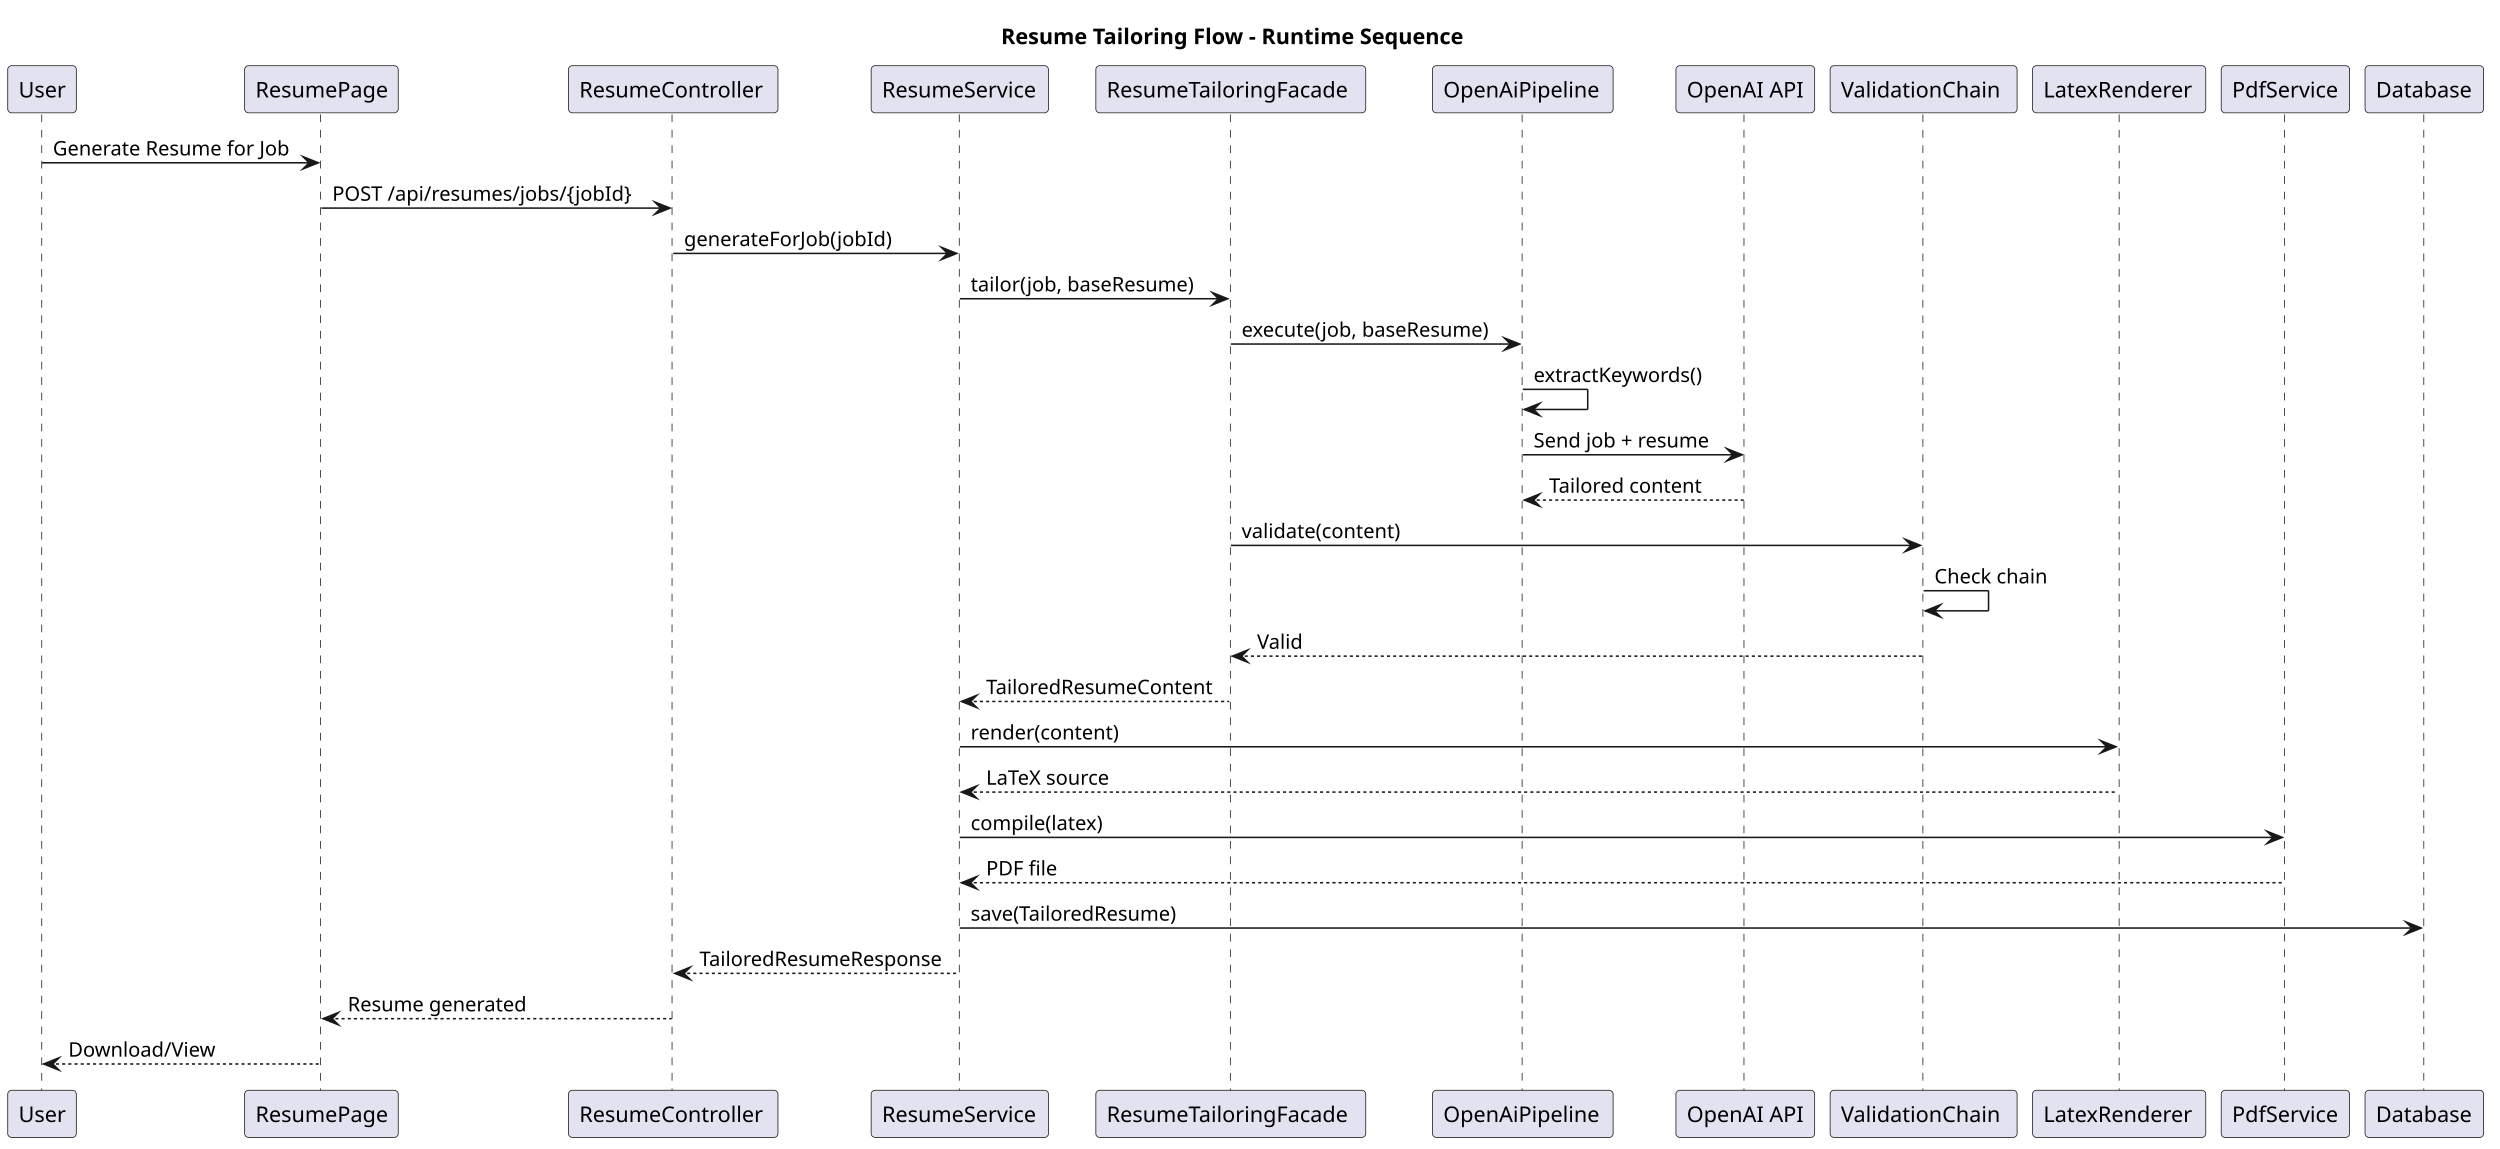
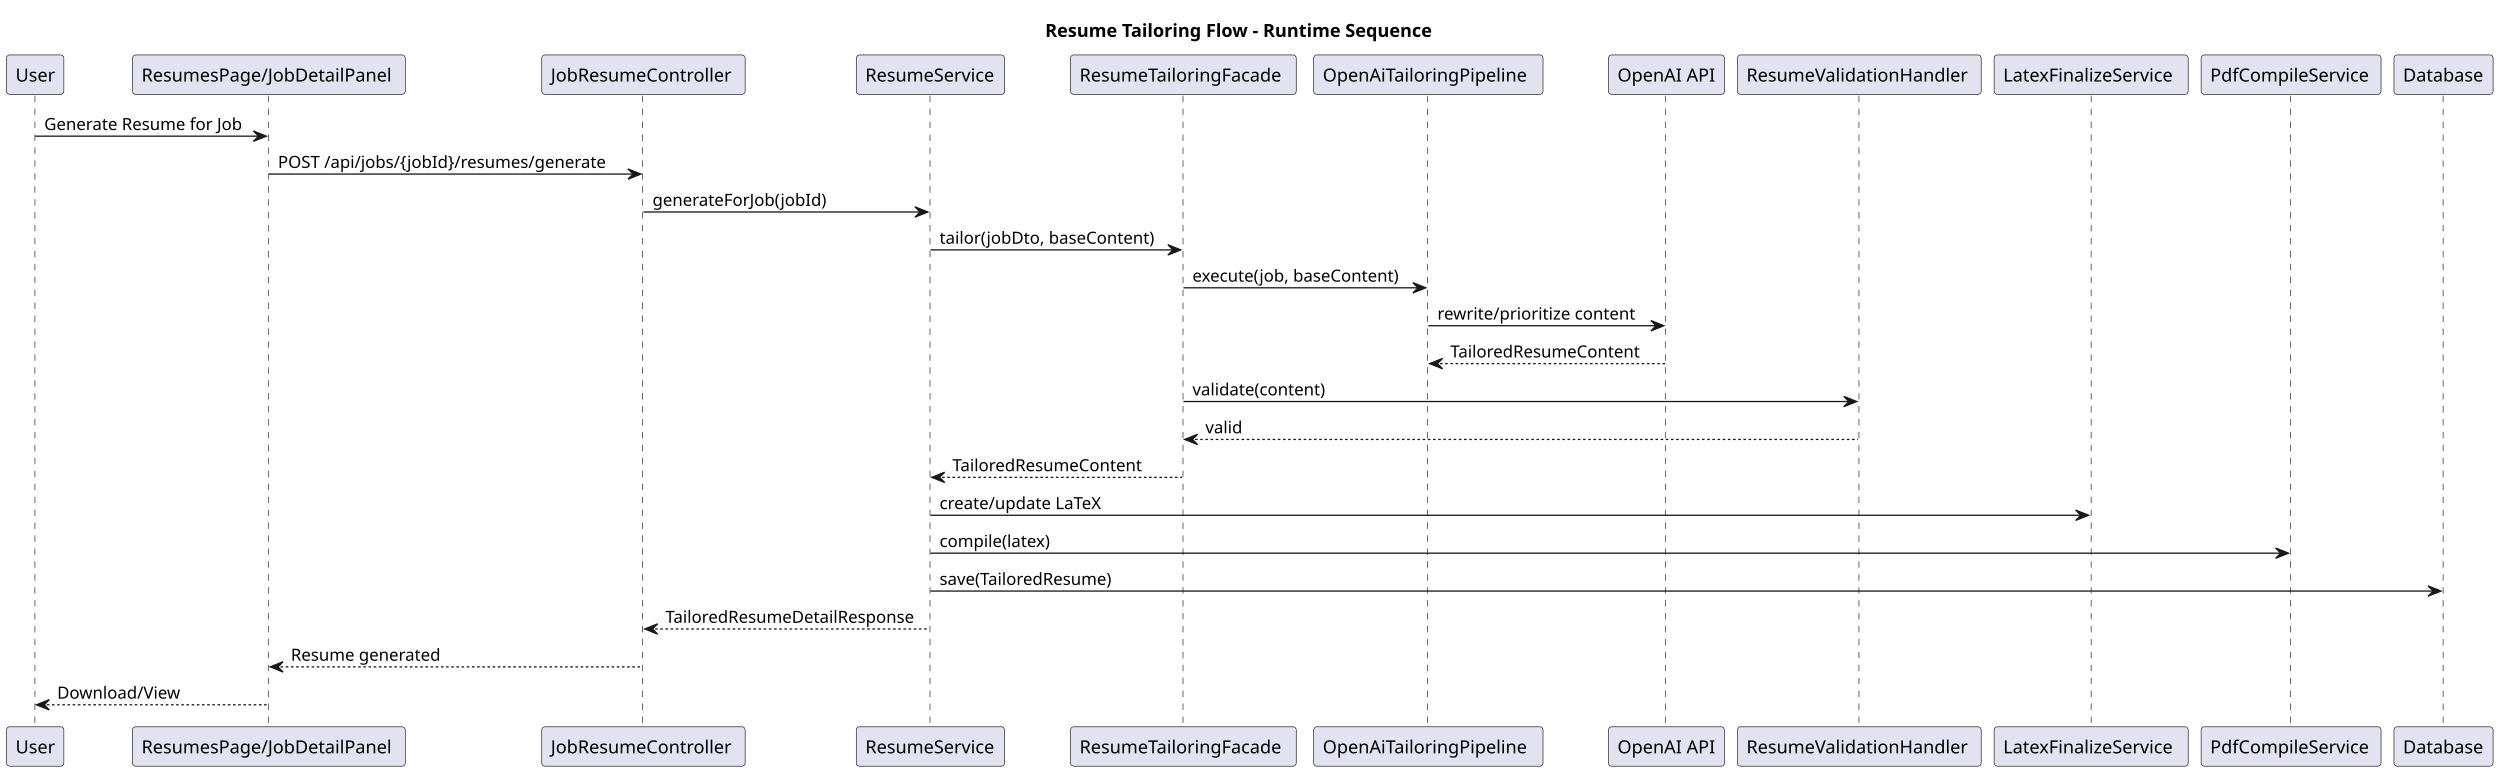
- <svg xmlns="http://www.w3.org/2000/svg" contentStyleType="text/css" data-diagram-type="SEQUENCE" height="743px" preserveAspectRatio="none" style="width:1617px;height:743px;background:#FFFFFF;" version="1.1" viewBox="0 0 1617 743" width="1617px" zoomAndPan="magnify">
+ <svg xmlns="http://www.w3.org/2000/svg" contentStyleType="text/css" height="598px" preserveAspectRatio="none" style="width:1933px;height:598px;background:#FFFFFF;" version="1.1" viewBox="0 0 1933 598" width="1933px" zoomAndPan="magnify">
  <defs />
  <g>
-     <g class="title" data-source-line="586">
-       <text fill="#000000" font-family="sans-serif" font-size="14" font-weight="700" lengthAdjust="spacing" textLength="315.438" x="647.471" y="28.535">Resume Tailoring Flow - Runtime Sequence</text>
-     </g>
-     <g class="participant-lifeline" data-entity-uid="part1" data-qualified-name="EndUser" data-source-line="587" id="part1-lifeline">
-       <g>
-         <rect fill="#000000" fill-opacity="0" height="632.211" width="8" x="23.183" y="73.977" />
-         <line style="stroke:#181818;stroke-width:0.5;stroke-dasharray:5,5;" x1="27" x2="27" y1="73.977" y2="706.188" />
-       </g>
-     </g>
-     <g class="participant-lifeline" data-entity-uid="part2" data-qualified-name="UI" data-source-line="588" id="part2-lifeline">
-       <g>
-         <rect fill="#000000" fill-opacity="0" height="632.211" width="8" x="203.906" y="73.977" />
-         <line style="stroke:#181818;stroke-width:0.5;stroke-dasharray:5,5;" x1="207.233" x2="207.233" y1="73.977" y2="706.188" />
-       </g>
-     </g>
-     <g class="participant-lifeline" data-entity-uid="part3" data-qualified-name="Controller" data-source-line="589" id="part3-lifeline">
-       <g>
-         <rect fill="#000000" fill-opacity="0" height="632.211" width="8" x="431.431" y="73.977" />
-         <line style="stroke:#181818;stroke-width:0.5;stroke-dasharray:5,5;" x1="434.677" x2="434.677" y1="73.977" y2="706.188" />
-       </g>
-     </g>
-     <g class="participant-lifeline" data-entity-uid="part4" data-qualified-name="Service" data-source-line="590" id="part4-lifeline">
-       <g>
-         <rect fill="#000000" fill-opacity="0" height="632.211" width="8" x="616.808" y="73.977" />
-         <line style="stroke:#181818;stroke-width:0.5;stroke-dasharray:5,5;" x1="620.468" x2="620.468" y1="73.977" y2="706.188" />
-       </g>
-     </g>
-     <g class="participant-lifeline" data-entity-uid="part5" data-qualified-name="Facade" data-source-line="591" id="part5-lifeline">
-       <g>
-         <rect fill="#000000" fill-opacity="0" height="632.211" width="8" x="792.072" y="73.977" />
-         <line style="stroke:#181818;stroke-width:0.5;stroke-dasharray:5,5;" x1="795.788" x2="795.788" y1="73.977" y2="706.188" />
-       </g>
-     </g>
-     <g class="participant-lifeline" data-entity-uid="part6" data-qualified-name="Pipeline" data-source-line="592" id="part6-lifeline">
-       <g>
-         <rect fill="#000000" fill-opacity="0" height="632.211" width="8" x="980.934" y="73.977" />
-         <line style="stroke:#181818;stroke-width:0.5;stroke-dasharray:5,5;" x1="984.503" x2="984.503" y1="73.977" y2="706.188" />
-       </g>
-     </g>
-     <g class="participant-lifeline" data-entity-uid="part7" data-qualified-name="OpenAI" data-source-line="593" id="part7-lifeline">
-       <g>
-         <rect fill="#000000" fill-opacity="0" height="632.211" width="8" x="1124.86" y="73.977" />
-         <line style="stroke:#181818;stroke-width:0.5;stroke-dasharray:5,5;" x1="1127.996" x2="1127.996" y1="73.977" y2="706.188" />
-       </g>
-     </g>
-     <g class="participant-lifeline" data-entity-uid="part8" data-qualified-name="Validation" data-source-line="594" id="part8-lifeline">
-       <g>
-         <rect fill="#000000" fill-opacity="0" height="632.211" width="8" x="1240.191" y="73.977" />
-         <line style="stroke:#181818;stroke-width:0.5;stroke-dasharray:5,5;" x1="1243.724" x2="1243.724" y1="73.977" y2="706.188" />
-       </g>
-     </g>
-     <g class="participant-lifeline" data-entity-uid="part9" data-qualified-name="Renderer" data-source-line="595" id="part9-lifeline">
-       <g>
-         <rect fill="#000000" fill-opacity="0" height="632.211" width="8" x="1366.672" y="73.977" />
-         <line style="stroke:#181818;stroke-width:0.5;stroke-dasharray:5,5;" x1="1370.659" x2="1370.659" y1="73.977" y2="706.188" />
-       </g>
-     </g>
-     <g class="participant-lifeline" data-entity-uid="part10" data-qualified-name="Pdf" data-source-line="596" id="part10-lifeline">
-       <g>
-         <rect fill="#000000" fill-opacity="0" height="632.211" width="8" x="1474.201" y="73.977" />
-         <line style="stroke:#181818;stroke-width:0.5;stroke-dasharray:5,5;" x1="1477.686" x2="1477.686" y1="73.977" y2="706.188" />
-       </g>
-     </g>
-     <g class="participant-lifeline" data-entity-uid="part11" data-qualified-name="DB" data-source-line="597" id="part11-lifeline">
-       <g>
-         <rect fill="#000000" fill-opacity="0" height="632.211" width="8" x="1564.048" y="73.977" />
-         <line style="stroke:#181818;stroke-width:0.5;stroke-dasharray:5,5;" x1="1567.715" x2="1567.715" y1="73.977" y2="706.188" />
-       </g>
-     </g>
-     <g class="participant participant-head" data-entity-uid="part1" data-qualified-name="EndUser" data-source-line="587" id="part1-head">
-       <rect fill="#E2E2F0" height="30.488" rx="2.5" ry="2.5" style="stroke:#181818;stroke-width:0.5;" width="44.365" x="5" y="42.488" />
-       <text fill="#000000" font-family="sans-serif" font-size="14" lengthAdjust="spacing" textLength="30.365" x="12" y="63.023">User</text>
-     </g>
-     <g class="participant participant-tail" data-entity-uid="part1" data-qualified-name="EndUser" data-source-line="587" id="part1-tail">
-       <rect fill="#E2E2F0" height="30.488" rx="2.5" ry="2.5" style="stroke:#181818;stroke-width:0.5;" width="44.365" x="5" y="705.188" />
-       <text fill="#000000" font-family="sans-serif" font-size="14" lengthAdjust="spacing" textLength="30.365" x="12" y="725.723">User</text>
-     </g>
-     <g class="participant participant-head" data-entity-uid="part2" data-qualified-name="UI" data-source-line="588" id="part2-head">
-       <rect fill="#E2E2F0" height="30.488" rx="2.5" ry="2.5" style="stroke:#181818;stroke-width:0.5;" width="99.347" x="158.233" y="42.488" />
-       <text fill="#000000" font-family="sans-serif" font-size="14" lengthAdjust="spacing" textLength="85.347" x="165.233" y="63.023">ResumePage</text>
-     </g>
-     <g class="participant participant-tail" data-entity-uid="part2" data-qualified-name="UI" data-source-line="588" id="part2-tail">
-       <rect fill="#E2E2F0" height="30.488" rx="2.5" ry="2.5" style="stroke:#181818;stroke-width:0.5;" width="99.347" x="158.233" y="705.188" />
-       <text fill="#000000" font-family="sans-serif" font-size="14" lengthAdjust="spacing" textLength="85.347" x="165.233" y="725.723">ResumePage</text>
-     </g>
-     <g class="participant participant-head" data-entity-uid="part3" data-qualified-name="Controller" data-source-line="589" id="part3-head">
-       <rect fill="#E2E2F0" height="30.488" rx="2.5" ry="2.5" style="stroke:#181818;stroke-width:0.5;" width="135.509" x="367.677" y="42.488" />
-       <text fill="#000000" font-family="sans-serif" font-size="14" lengthAdjust="spacing" textLength="121.509" x="374.677" y="63.023">ResumeController</text>
-     </g>
-     <g class="participant participant-tail" data-entity-uid="part3" data-qualified-name="Controller" data-source-line="589" id="part3-tail">
-       <rect fill="#E2E2F0" height="30.488" rx="2.5" ry="2.5" style="stroke:#181818;stroke-width:0.5;" width="135.509" x="367.677" y="705.188" />
-       <text fill="#000000" font-family="sans-serif" font-size="14" lengthAdjust="spacing" textLength="121.509" x="374.677" y="725.723">ResumeController</text>
-     </g>
-     <g class="participant participant-head" data-entity-uid="part4" data-qualified-name="Service" data-source-line="590" id="part4-head">
-       <rect fill="#E2E2F0" height="30.488" rx="2.5" ry="2.5" style="stroke:#181818;stroke-width:0.5;" width="114.68" x="563.468" y="42.488" />
-       <text fill="#000000" font-family="sans-serif" font-size="14" lengthAdjust="spacing" textLength="100.68" x="570.468" y="63.023">ResumeService</text>
-     </g>
-     <g class="participant participant-tail" data-entity-uid="part4" data-qualified-name="Service" data-source-line="590" id="part4-tail">
-       <rect fill="#E2E2F0" height="30.488" rx="2.5" ry="2.5" style="stroke:#181818;stroke-width:0.5;" width="114.68" x="563.468" y="705.188" />
-       <text fill="#000000" font-family="sans-serif" font-size="14" lengthAdjust="spacing" textLength="100.68" x="570.468" y="725.723">ResumeService</text>
-     </g>
-     <g class="participant participant-head" data-entity-uid="part5" data-qualified-name="Facade" data-source-line="591" id="part5-head">
-       <rect fill="#E2E2F0" height="30.488" rx="2.5" ry="2.5" style="stroke:#181818;stroke-width:0.5;" width="174.569" x="708.788" y="42.488" />
-       <text fill="#000000" font-family="sans-serif" font-size="14" lengthAdjust="spacing" textLength="160.569" x="715.788" y="63.023">ResumeTailoringFacade</text>
-     </g>
-     <g class="participant participant-tail" data-entity-uid="part5" data-qualified-name="Facade" data-source-line="591" id="part5-tail">
-       <rect fill="#E2E2F0" height="30.488" rx="2.5" ry="2.5" style="stroke:#181818;stroke-width:0.5;" width="174.569" x="708.788" y="705.188" />
-       <text fill="#000000" font-family="sans-serif" font-size="14" lengthAdjust="spacing" textLength="160.569" x="715.788" y="725.723">ResumeTailoringFacade</text>
-     </g>
-     <g class="participant participant-head" data-entity-uid="part6" data-qualified-name="Pipeline" data-source-line="592" id="part6-head">
-       <rect fill="#E2E2F0" height="30.488" rx="2.5" ry="2.5" style="stroke:#181818;stroke-width:0.5;" width="116.86" x="926.503" y="42.488" />
-       <text fill="#000000" font-family="sans-serif" font-size="14" lengthAdjust="spacing" textLength="102.86" x="933.503" y="63.023">OpenAiPipeline</text>
-     </g>
-     <g class="participant participant-tail" data-entity-uid="part6" data-qualified-name="Pipeline" data-source-line="592" id="part6-tail">
-       <rect fill="#E2E2F0" height="30.488" rx="2.5" ry="2.5" style="stroke:#181818;stroke-width:0.5;" width="116.86" x="926.503" y="705.188" />
-       <text fill="#000000" font-family="sans-serif" font-size="14" lengthAdjust="spacing" textLength="102.86" x="933.503" y="725.723">OpenAiPipeline</text>
-     </g>
-     <g class="participant participant-head" data-entity-uid="part7" data-qualified-name="OpenAI" data-source-line="593" id="part7-head">
-       <rect fill="#E2E2F0" height="30.488" rx="2.5" ry="2.5" style="stroke:#181818;stroke-width:0.5;" width="89.728" x="1083.996" y="42.488" />
-       <text fill="#000000" font-family="sans-serif" font-size="14" lengthAdjust="spacing" textLength="75.728" x="1090.996" y="63.023">OpenAI API</text>
-     </g>
-     <g class="participant participant-tail" data-entity-uid="part7" data-qualified-name="OpenAI" data-source-line="593" id="part7-tail">
-       <rect fill="#E2E2F0" height="30.488" rx="2.5" ry="2.5" style="stroke:#181818;stroke-width:0.5;" width="89.728" x="1083.996" y="705.188" />
-       <text fill="#000000" font-family="sans-serif" font-size="14" lengthAdjust="spacing" textLength="75.728" x="1090.996" y="725.723">OpenAI API</text>
-     </g>
-     <g class="participant participant-head" data-entity-uid="part8" data-qualified-name="Validation" data-source-line="594" id="part8-head">
-       <rect fill="#E2E2F0" height="30.488" rx="2.5" ry="2.5" style="stroke:#181818;stroke-width:0.5;" width="120.935" x="1183.724" y="42.488" />
-       <text fill="#000000" font-family="sans-serif" font-size="14" lengthAdjust="spacing" textLength="106.935" x="1190.724" y="63.023">ValidationChain</text>
-     </g>
-     <g class="participant participant-tail" data-entity-uid="part8" data-qualified-name="Validation" data-source-line="594" id="part8-tail">
-       <rect fill="#E2E2F0" height="30.488" rx="2.5" ry="2.5" style="stroke:#181818;stroke-width:0.5;" width="120.935" x="1183.724" y="705.188" />
-       <text fill="#000000" font-family="sans-serif" font-size="14" lengthAdjust="spacing" textLength="106.935" x="1190.724" y="725.723">ValidationChain</text>
-     </g>
-     <g class="participant participant-head" data-entity-uid="part9" data-qualified-name="Renderer" data-source-line="595" id="part9-head">
-       <rect fill="#E2E2F0" height="30.488" rx="2.5" ry="2.5" style="stroke:#181818;stroke-width:0.5;" width="112.027" x="1314.659" y="42.488" />
-       <text fill="#000000" font-family="sans-serif" font-size="14" lengthAdjust="spacing" textLength="98.027" x="1321.659" y="63.023">LatexRenderer</text>
-     </g>
-     <g class="participant participant-tail" data-entity-uid="part9" data-qualified-name="Renderer" data-source-line="595" id="part9-tail">
-       <rect fill="#E2E2F0" height="30.488" rx="2.5" ry="2.5" style="stroke:#181818;stroke-width:0.5;" width="112.027" x="1314.659" y="705.188" />
-       <text fill="#000000" font-family="sans-serif" font-size="14" lengthAdjust="spacing" textLength="98.027" x="1321.659" y="725.723">LatexRenderer</text>
-     </g>
-     <g class="participant participant-head" data-entity-uid="part10" data-qualified-name="Pdf" data-source-line="596" id="part10-head">
-       <rect fill="#E2E2F0" height="30.488" rx="2.5" ry="2.5" style="stroke:#181818;stroke-width:0.5;" width="83.029" x="1436.686" y="42.488" />
-       <text fill="#000000" font-family="sans-serif" font-size="14" lengthAdjust="spacing" textLength="69.029" x="1443.686" y="63.023">PdfService</text>
-     </g>
-     <g class="participant participant-tail" data-entity-uid="part10" data-qualified-name="Pdf" data-source-line="596" id="part10-tail">
-       <rect fill="#E2E2F0" height="30.488" rx="2.5" ry="2.5" style="stroke:#181818;stroke-width:0.5;" width="83.029" x="1436.686" y="705.188" />
-       <text fill="#000000" font-family="sans-serif" font-size="14" lengthAdjust="spacing" textLength="69.029" x="1443.686" y="725.723">PdfService</text>
-     </g>
-     <g class="participant participant-head" data-entity-uid="part11" data-qualified-name="DB" data-source-line="597" id="part11-head">
-       <rect fill="#E2E2F0" height="30.488" rx="2.5" ry="2.5" style="stroke:#181818;stroke-width:0.5;" width="76.665" x="1529.715" y="42.488" />
-       <text fill="#000000" font-family="sans-serif" font-size="14" lengthAdjust="spacing" textLength="62.665" x="1536.715" y="63.023">Database</text>
-     </g>
-     <g class="participant participant-tail" data-entity-uid="part11" data-qualified-name="DB" data-source-line="597" id="part11-tail">
-       <rect fill="#E2E2F0" height="30.488" rx="2.5" ry="2.5" style="stroke:#181818;stroke-width:0.5;" width="76.665" x="1529.715" y="705.188" />
-       <text fill="#000000" font-family="sans-serif" font-size="14" lengthAdjust="spacing" textLength="62.665" x="1536.715" y="725.723">Database</text>
-     </g>
-     <g class="message" data-entity-1="part1" data-entity-2="part2" data-source-line="599" id="msg1">
-       <polygon fill="#181818" points="195.906,101.287,205.906,105.287,195.906,109.287,199.906,105.287" style="stroke:#181818;stroke-width:1;stroke-linejoin:miter;stroke-miterlimit:10;" />
-       <line style="stroke:#181818;stroke-width:1;" x1="27.183" x2="201.906" y1="105.287" y2="105.287" />
-       <text fill="#000000" font-family="sans-serif" font-size="13" lengthAdjust="spacing" textLength="156.724" x="34.183" y="100.545">Generate Resume for Job</text>
-     </g>
-     <g class="message" data-entity-1="part2" data-entity-2="part3" data-source-line="600" id="msg2">
-       <polygon fill="#181818" points="423.431,130.598,433.431,134.598,423.431,138.598,427.431,134.598" style="stroke:#181818;stroke-width:1;stroke-linejoin:miter;stroke-miterlimit:10;" />
-       <line style="stroke:#181818;stroke-width:1;" x1="207.906" x2="429.431" y1="134.598" y2="134.598" />
-       <text fill="#000000" font-family="sans-serif" font-size="13" lengthAdjust="spacing" textLength="203.525" x="214.906" y="129.856">POST /api/resumes/jobs/{jobId}</text>
-     </g>
-     <g class="message" data-entity-1="part3" data-entity-2="part4" data-source-line="601" id="msg3">
-       <polygon fill="#181818" points="608.808,159.908,618.808,163.908,608.808,167.908,612.808,163.908" style="stroke:#181818;stroke-width:1;stroke-linejoin:miter;stroke-miterlimit:10;" />
-       <line style="stroke:#181818;stroke-width:1;" x1="435.431" x2="614.808" y1="163.908" y2="163.908" />
-       <text fill="#000000" font-family="sans-serif" font-size="13" lengthAdjust="spacing" textLength="136.252" x="442.431" y="159.166">generateForJob(jobId)</text>
-     </g>
-     <g class="message" data-entity-1="part4" data-entity-2="part5" data-source-line="602" id="msg4">
-       <polygon fill="#181818" points="784.072,189.219,794.072,193.219,784.072,197.219,788.072,193.219" style="stroke:#181818;stroke-width:1;stroke-linejoin:miter;stroke-miterlimit:10;" />
-       <line style="stroke:#181818;stroke-width:1;" x1="620.808" x2="790.072" y1="193.219" y2="193.219" />
-       <text fill="#000000" font-family="sans-serif" font-size="13" lengthAdjust="spacing" textLength="148.434" x="627.808" y="188.477">tailor(job, baseResume)</text>
-     </g>
-     <g class="message" data-entity-1="part5" data-entity-2="part6" data-source-line="603" id="msg5">
-       <polygon fill="#181818" points="972.934,218.529,982.934,222.529,972.934,226.529,976.934,222.529" style="stroke:#181818;stroke-width:1;stroke-linejoin:miter;stroke-miterlimit:10;" />
-       <line style="stroke:#181818;stroke-width:1;" x1="796.072" x2="978.934" y1="222.529" y2="222.529" />
-       <text fill="#000000" font-family="sans-serif" font-size="13" lengthAdjust="spacing" textLength="164.861" x="803.072" y="217.787">execute(job, baseResume)</text>
-     </g>
-     <g class="message" data-entity-1="part6" data-entity-2="part6" data-source-line="604" id="msg6">
-       <line style="stroke:#181818;stroke-width:1;" x1="984.934" x2="1026.934" y1="251.84" y2="251.84" />
-       <line style="stroke:#181818;stroke-width:1;" x1="1026.934" x2="1026.934" y1="251.84" y2="264.84" />
-       <line style="stroke:#181818;stroke-width:1;" x1="985.934" x2="1026.934" y1="264.84" y2="264.84" />
-       <polygon fill="#181818" points="995.934,260.84,985.934,264.84,995.934,268.84,991.934,264.84" style="stroke:#181818;stroke-width:1;stroke-linejoin:miter;stroke-miterlimit:10;" />
-       <text fill="#000000" font-family="sans-serif" font-size="13" lengthAdjust="spacing" textLength="113.204" x="991.934" y="247.098">extractKeywords()</text>
-     </g>
-     <g class="message" data-entity-1="part6" data-entity-2="part7" data-source-line="605" id="msg7">
-       <polygon fill="#181818" points="1116.86,290.15,1126.86,294.15,1116.86,298.15,1120.86,294.15" style="stroke:#181818;stroke-width:1;stroke-linejoin:miter;stroke-miterlimit:10;" />
-       <line style="stroke:#181818;stroke-width:1;" x1="984.934" x2="1122.86" y1="294.15" y2="294.15" />
-       <text fill="#000000" font-family="sans-serif" font-size="13" lengthAdjust="spacing" textLength="119.926" x="991.934" y="289.408">Send job + resume</text>
-     </g>
-     <g class="message" data-entity-1="part7" data-entity-2="part6" data-source-line="606" id="msg8">
-       <polygon fill="#181818" points="995.934,319.461,985.934,323.461,995.934,327.461,991.934,323.461" style="stroke:#181818;stroke-width:1;stroke-linejoin:miter;stroke-miterlimit:10;" />
-       <line style="stroke:#181818;stroke-width:1;stroke-dasharray:2,2;" x1="989.934" x2="1127.86" y1="323.461" y2="323.461" />
-       <text fill="#000000" font-family="sans-serif" font-size="13" lengthAdjust="spacing" textLength="103.505" x="1001.934" y="318.719">Tailored content</text>
-     </g>
-     <g class="message" data-entity-1="part5" data-entity-2="part8" data-source-line="607" id="msg9">
-       <polygon fill="#181818" points="1232.191,348.772,1242.191,352.772,1232.191,356.772,1236.191,352.772" style="stroke:#181818;stroke-width:1;stroke-linejoin:miter;stroke-miterlimit:10;" />
-       <line style="stroke:#181818;stroke-width:1;" x1="796.072" x2="1238.191" y1="352.772" y2="352.772" />
-       <text fill="#000000" font-family="sans-serif" font-size="13" lengthAdjust="spacing" textLength="105.092" x="803.072" y="348.029">validate(content)</text>
-     </g>
-     <g class="message" data-entity-1="part8" data-entity-2="part8" data-source-line="608" id="msg10">
-       <line style="stroke:#181818;stroke-width:1;" x1="1244.191" x2="1286.191" y1="382.082" y2="382.082" />
-       <line style="stroke:#181818;stroke-width:1;" x1="1286.191" x2="1286.191" y1="382.082" y2="395.082" />
-       <line style="stroke:#181818;stroke-width:1;" x1="1245.191" x2="1286.191" y1="395.082" y2="395.082" />
-       <polygon fill="#181818" points="1255.191,391.082,1245.191,395.082,1255.191,399.082,1251.191,395.082" style="stroke:#181818;stroke-width:1;stroke-linejoin:miter;stroke-miterlimit:10;" />
-       <text fill="#000000" font-family="sans-serif" font-size="13" lengthAdjust="spacing" textLength="76.407" x="1251.191" y="377.34">Check chain</text>
-     </g>
-     <g class="message" data-entity-1="part8" data-entity-2="part5" data-source-line="609" id="msg11">
-       <polygon fill="#181818" points="807.072,420.393,797.072,424.393,807.072,428.393,803.072,424.393" style="stroke:#181818;stroke-width:1;stroke-linejoin:miter;stroke-miterlimit:10;" />
-       <line style="stroke:#181818;stroke-width:1;stroke-dasharray:2,2;" x1="801.072" x2="1243.191" y1="424.393" y2="424.393" />
-       <text fill="#000000" font-family="sans-serif" font-size="13" lengthAdjust="spacing" textLength="31.377" x="813.072" y="419.65">Valid</text>
-     </g>
-     <g class="message" data-entity-1="part5" data-entity-2="part4" data-source-line="610" id="msg12">
-       <polygon fill="#181818" points="631.808,449.703,621.808,453.703,631.808,457.703,627.808,453.703" style="stroke:#181818;stroke-width:1;stroke-linejoin:miter;stroke-miterlimit:10;" />
-       <line style="stroke:#181818;stroke-width:1;stroke-dasharray:2,2;" x1="625.808" x2="795.072" y1="453.703" y2="453.703" />
-       <text fill="#000000" font-family="sans-serif" font-size="13" lengthAdjust="spacing" textLength="151.265" x="637.808" y="448.961">TailoredResumeContent</text>
-     </g>
-     <g class="message" data-entity-1="part4" data-entity-2="part9" data-source-line="611" id="msg13">
-       <polygon fill="#181818" points="1358.672,479.014,1368.672,483.014,1358.672,487.014,1362.672,483.014" style="stroke:#181818;stroke-width:1;stroke-linejoin:miter;stroke-miterlimit:10;" />
-       <line style="stroke:#181818;stroke-width:1;" x1="620.808" x2="1364.672" y1="483.014" y2="483.014" />
-       <text fill="#000000" font-family="sans-serif" font-size="13" lengthAdjust="spacing" textLength="97.576" x="627.808" y="478.272">render(content)</text>
-     </g>
-     <g class="message" data-entity-1="part9" data-entity-2="part4" data-source-line="612" id="msg14">
-       <polygon fill="#181818" points="631.808,508.324,621.808,512.324,631.808,516.324,627.808,512.324" style="stroke:#181818;stroke-width:1;stroke-linejoin:miter;stroke-miterlimit:10;" />
-       <line style="stroke:#181818;stroke-width:1;stroke-dasharray:2,2;" x1="625.808" x2="1369.672" y1="512.324" y2="512.324" />
-       <text fill="#000000" font-family="sans-serif" font-size="13" lengthAdjust="spacing" textLength="83.726" x="637.808" y="507.582">LaTeX source</text>
-     </g>
-     <g class="message" data-entity-1="part4" data-entity-2="part10" data-source-line="613" id="msg15">
-       <polygon fill="#181818" points="1466.201,537.635,1476.201,541.635,1466.201,545.635,1470.201,541.635" style="stroke:#181818;stroke-width:1;stroke-linejoin:miter;stroke-miterlimit:10;" />
-       <line style="stroke:#181818;stroke-width:1;" x1="620.808" x2="1472.201" y1="541.635" y2="541.635" />
-       <text fill="#000000" font-family="sans-serif" font-size="13" lengthAdjust="spacing" textLength="89.191" x="627.808" y="536.893">compile(latex)</text>
-     </g>
-     <g class="message" data-entity-1="part10" data-entity-2="part4" data-source-line="614" id="msg16">
-       <polygon fill="#181818" points="631.808,566.945,621.808,570.945,631.808,574.945,627.808,570.945" style="stroke:#181818;stroke-width:1;stroke-linejoin:miter;stroke-miterlimit:10;" />
-       <line style="stroke:#181818;stroke-width:1;stroke-dasharray:2,2;" x1="625.808" x2="1477.201" y1="570.945" y2="570.945" />
-       <text fill="#000000" font-family="sans-serif" font-size="13" lengthAdjust="spacing" textLength="47.544" x="637.808" y="566.203">PDF file</text>
-     </g>
-     <g class="message" data-entity-1="part4" data-entity-2="part11" data-source-line="615" id="msg17">
-       <polygon fill="#181818" points="1556.048,596.256,1566.048,600.256,1556.048,604.256,1560.048,600.256" style="stroke:#181818;stroke-width:1;stroke-linejoin:miter;stroke-miterlimit:10;" />
-       <line style="stroke:#181818;stroke-width:1;" x1="620.808" x2="1562.048" y1="600.256" y2="600.256" />
-       <text fill="#000000" font-family="sans-serif" font-size="13" lengthAdjust="spacing" textLength="137.414" x="627.808" y="595.514">save(TailoredResume)</text>
-     </g>
-     <g class="message" data-entity-1="part4" data-entity-2="part3" data-source-line="616" id="msg18">
-       <polygon fill="#181818" points="446.431,625.566,436.431,629.566,446.431,633.566,442.431,629.566" style="stroke:#181818;stroke-width:1;stroke-linejoin:miter;stroke-miterlimit:10;" />
-       <line style="stroke:#181818;stroke-width:1;stroke-dasharray:2,2;" x1="440.431" x2="619.808" y1="629.566" y2="629.566" />
-       <text fill="#000000" font-family="sans-serif" font-size="13" lengthAdjust="spacing" textLength="161.376" x="452.431" y="624.824">TailoredResumeResponse</text>
-     </g>
-     <g class="message" data-entity-1="part3" data-entity-2="part2" data-source-line="617" id="msg19">
-       <polygon fill="#181818" points="218.906,654.877,208.906,658.877,218.906,662.877,214.906,658.877" style="stroke:#181818;stroke-width:1;stroke-linejoin:miter;stroke-miterlimit:10;" />
-       <line style="stroke:#181818;stroke-width:1;stroke-dasharray:2,2;" x1="212.906" x2="434.431" y1="658.877" y2="658.877" />
-       <text fill="#000000" font-family="sans-serif" font-size="13" lengthAdjust="spacing" textLength="117.095" x="224.906" y="654.135">Resume generated</text>
-     </g>
-     <g class="message" data-entity-1="part2" data-entity-2="part1" data-source-line="618" id="msg20">
-       <polygon fill="#181818" points="38.183,684.188,28.183,688.188,38.183,692.188,34.183,688.188" style="stroke:#181818;stroke-width:1;stroke-linejoin:miter;stroke-miterlimit:10;" />
-       <line style="stroke:#181818;stroke-width:1;stroke-dasharray:2,2;" x1="32.183" x2="206.906" y1="688.188" y2="688.188" />
-       <text fill="#000000" font-family="sans-serif" font-size="13" lengthAdjust="spacing" textLength="99.246" x="44.183" y="683.445">Download/View</text>
-     </g>
+     <text fill="#000000" font-family="sans-serif" font-size="14" font-weight="bold" lengthAdjust="spacing" textLength="315.438" x="808.116" y="28.535">Resume Tailoring Flow - Runtime Sequence</text>
+     <line style="stroke:#181818;stroke-width:0.5;stroke-dasharray:5.0,5.0;" x1="27" x2="27" y1="73.977" y2="562.945" />
+     <line style="stroke:#181818;stroke-width:0.5;stroke-dasharray:5.0,5.0;" x1="207.435" x2="207.435" y1="73.977" y2="562.945" />
+     <line style="stroke:#181818;stroke-width:0.5;stroke-dasharray:5.0,5.0;" x1="496.874" x2="496.874" y1="73.977" y2="562.945" />
+     <line style="stroke:#181818;stroke-width:0.5;stroke-dasharray:5.0,5.0;" x1="719.085" x2="719.085" y1="73.977" y2="562.945" />
+     <line style="stroke:#181818;stroke-width:0.5;stroke-dasharray:5.0,5.0;" x1="914.705" x2="914.705" y1="73.977" y2="562.945" />
+     <line style="stroke:#181818;stroke-width:0.5;stroke-dasharray:5.0,5.0;" x1="1103.731" x2="1103.731" y1="73.977" y2="562.945" />
+     <line style="stroke:#181818;stroke-width:0.5;stroke-dasharray:5.0,5.0;" x1="1287.607" x2="1287.607" y1="73.977" y2="562.945" />
+     <line style="stroke:#181818;stroke-width:0.5;stroke-dasharray:5.0,5.0;" x1="1437.336" x2="1437.336" y1="73.977" y2="562.945" />
+     <line style="stroke:#181818;stroke-width:0.5;stroke-dasharray:5.0,5.0;" x1="1616.871" x2="1616.871" y1="73.977" y2="562.945" />
+     <line style="stroke:#181818;stroke-width:0.5;stroke-dasharray:5.0,5.0;" x1="1770.913" x2="1770.913" y1="73.977" y2="562.945" />
+     <line style="stroke:#181818;stroke-width:0.5;stroke-dasharray:5.0,5.0;" x1="1889.004" x2="1889.004" y1="73.977" y2="562.945" />
+     <rect fill="#E2E2F0" height="30.488" rx="2.5" ry="2.5" style="stroke:#181818;stroke-width:0.5;" width="44.365" x="5" y="42.488" />
+     <text fill="#000000" font-family="sans-serif" font-size="14" lengthAdjust="spacing" textLength="30.365" x="12" y="63.023">User</text>
+     <rect fill="#E2E2F0" height="30.488" rx="2.5" ry="2.5" style="stroke:#181818;stroke-width:0.5;" width="44.365" x="5" y="561.945" />
+     <text fill="#000000" font-family="sans-serif" font-size="14" lengthAdjust="spacing" textLength="30.365" x="12" y="582.481">User</text>
+     <rect fill="#E2E2F0" height="30.488" rx="2.5" ry="2.5" style="stroke:#181818;stroke-width:0.5;" width="210.943" x="102.435" y="42.488" />
+     <text fill="#000000" font-family="sans-serif" font-size="14" lengthAdjust="spacing" textLength="196.943" x="109.435" y="63.023">ResumesPage/JobDetailPanel</text>
+     <rect fill="#E2E2F0" height="30.488" rx="2.5" ry="2.5" style="stroke:#181818;stroke-width:0.5;" width="210.943" x="102.435" y="561.945" />
+     <text fill="#000000" font-family="sans-serif" font-size="14" lengthAdjust="spacing" textLength="196.943" x="109.435" y="582.481">ResumesPage/JobDetailPanel</text>
+     <rect fill="#E2E2F0" height="30.488" rx="2.5" ry="2.5" style="stroke:#181818;stroke-width:0.5;" width="157.274" x="418.874" y="42.488" />
+     <text fill="#000000" font-family="sans-serif" font-size="14" lengthAdjust="spacing" textLength="143.274" x="425.874" y="63.023">JobResumeController</text>
+     <rect fill="#E2E2F0" height="30.488" rx="2.5" ry="2.5" style="stroke:#181818;stroke-width:0.5;" width="157.274" x="418.874" y="561.945" />
+     <text fill="#000000" font-family="sans-serif" font-size="14" lengthAdjust="spacing" textLength="143.274" x="425.874" y="582.481">JobResumeController</text>
+     <rect fill="#E2E2F0" height="30.488" rx="2.5" ry="2.5" style="stroke:#181818;stroke-width:0.5;" width="114.68" x="662.085" y="42.488" />
+     <text fill="#000000" font-family="sans-serif" font-size="14" lengthAdjust="spacing" textLength="100.68" x="669.085" y="63.023">ResumeService</text>
+     <rect fill="#E2E2F0" height="30.488" rx="2.5" ry="2.5" style="stroke:#181818;stroke-width:0.5;" width="114.68" x="662.085" y="561.945" />
+     <text fill="#000000" font-family="sans-serif" font-size="14" lengthAdjust="spacing" textLength="100.68" x="669.085" y="582.481">ResumeService</text>
+     <rect fill="#E2E2F0" height="30.488" rx="2.5" ry="2.5" style="stroke:#181818;stroke-width:0.5;" width="174.569" x="827.705" y="42.488" />
+     <text fill="#000000" font-family="sans-serif" font-size="14" lengthAdjust="spacing" textLength="160.569" x="834.705" y="63.023">ResumeTailoringFacade</text>
+     <rect fill="#E2E2F0" height="30.488" rx="2.5" ry="2.5" style="stroke:#181818;stroke-width:0.5;" width="174.569" x="827.705" y="561.945" />
+     <text fill="#000000" font-family="sans-serif" font-size="14" lengthAdjust="spacing" textLength="160.569" x="834.705" y="582.481">ResumeTailoringFacade</text>
+     <rect fill="#E2E2F0" height="30.488" rx="2.5" ry="2.5" style="stroke:#181818;stroke-width:0.5;" width="177.331" x="1015.731" y="42.488" />
+     <text fill="#000000" font-family="sans-serif" font-size="14" lengthAdjust="spacing" textLength="163.331" x="1022.731" y="63.023">OpenAiTailoringPipeline</text>
+     <rect fill="#E2E2F0" height="30.488" rx="2.5" ry="2.5" style="stroke:#181818;stroke-width:0.5;" width="177.331" x="1015.731" y="561.945" />
+     <text fill="#000000" font-family="sans-serif" font-size="14" lengthAdjust="spacing" textLength="163.331" x="1022.731" y="582.481">OpenAiTailoringPipeline</text>
+     <rect fill="#E2E2F0" height="30.488" rx="2.5" ry="2.5" style="stroke:#181818;stroke-width:0.5;" width="89.728" x="1243.607" y="42.488" />
+     <text fill="#000000" font-family="sans-serif" font-size="14" lengthAdjust="spacing" textLength="75.728" x="1250.607" y="63.023">OpenAI API</text>
+     <rect fill="#E2E2F0" height="30.488" rx="2.5" ry="2.5" style="stroke:#181818;stroke-width:0.5;" width="89.728" x="1243.607" y="561.945" />
+     <text fill="#000000" font-family="sans-serif" font-size="14" lengthAdjust="spacing" textLength="75.728" x="1250.607" y="582.481">OpenAI API</text>
+     <rect fill="#E2E2F0" height="30.488" rx="2.5" ry="2.5" style="stroke:#181818;stroke-width:0.5;" width="188.535" x="1343.336" y="42.488" />
+     <text fill="#000000" font-family="sans-serif" font-size="14" lengthAdjust="spacing" textLength="174.535" x="1350.336" y="63.023">ResumeValidationHandler</text>
+     <rect fill="#E2E2F0" height="30.488" rx="2.5" ry="2.5" style="stroke:#181818;stroke-width:0.5;" width="188.535" x="1343.336" y="561.945" />
+     <text fill="#000000" font-family="sans-serif" font-size="14" lengthAdjust="spacing" textLength="174.535" x="1350.336" y="582.481">ResumeValidationHandler</text>
+     <rect fill="#E2E2F0" height="30.488" rx="2.5" ry="2.5" style="stroke:#181818;stroke-width:0.5;" width="150.042" x="1541.871" y="42.488" />
+     <text fill="#000000" font-family="sans-serif" font-size="14" lengthAdjust="spacing" textLength="136.042" x="1548.871" y="63.023">LatexFinalizeService</text>
+     <rect fill="#E2E2F0" height="30.488" rx="2.5" ry="2.5" style="stroke:#181818;stroke-width:0.5;" width="150.042" x="1541.871" y="561.945" />
+     <text fill="#000000" font-family="sans-serif" font-size="14" lengthAdjust="spacing" textLength="136.042" x="1548.871" y="582.481">LatexFinalizeService</text>
+     <rect fill="#E2E2F0" height="30.488" rx="2.5" ry="2.5" style="stroke:#181818;stroke-width:0.5;" width="139.091" x="1701.913" y="42.488" />
+     <text fill="#000000" font-family="sans-serif" font-size="14" lengthAdjust="spacing" textLength="125.091" x="1708.913" y="63.023">PdfCompileService</text>
+     <rect fill="#E2E2F0" height="30.488" rx="2.5" ry="2.5" style="stroke:#181818;stroke-width:0.5;" width="139.091" x="1701.913" y="561.945" />
+     <text fill="#000000" font-family="sans-serif" font-size="14" lengthAdjust="spacing" textLength="125.091" x="1708.913" y="582.481">PdfCompileService</text>
+     <rect fill="#E2E2F0" height="30.488" rx="2.5" ry="2.5" style="stroke:#181818;stroke-width:0.5;" width="76.665" x="1851.004" y="42.488" />
+     <text fill="#000000" font-family="sans-serif" font-size="14" lengthAdjust="spacing" textLength="62.665" x="1858.004" y="63.023">Database</text>
+     <rect fill="#E2E2F0" height="30.488" rx="2.5" ry="2.5" style="stroke:#181818;stroke-width:0.5;" width="76.665" x="1851.004" y="561.945" />
+     <text fill="#000000" font-family="sans-serif" font-size="14" lengthAdjust="spacing" textLength="62.665" x="1858.004" y="582.481">Database</text>
+     <polygon fill="#181818" points="195.906,101.287,205.906,105.287,195.906,109.287,199.906,105.287" style="stroke:#181818;stroke-width:1;" />
+     <line style="stroke:#181818;stroke-width:1;" x1="27.183" x2="201.906" y1="105.287" y2="105.287" />
+     <text fill="#000000" font-family="sans-serif" font-size="13" lengthAdjust="spacing" textLength="156.724" x="34.183" y="100.545">Generate Resume for Job</text>
+     <polygon fill="#181818" points="485.511,130.598,495.511,134.598,485.511,138.598,489.511,134.598" style="stroke:#181818;stroke-width:1;" />
+     <line style="stroke:#181818;stroke-width:1;" x1="207.906" x2="491.511" y1="134.598" y2="134.598" />
+     <text fill="#000000" font-family="sans-serif" font-size="13" lengthAdjust="spacing" textLength="265.605" x="214.906" y="129.856">POST /api/jobs/{jobId}/resumes/generate</text>
+     <polygon fill="#181818" points="707.425,159.908,717.425,163.908,707.425,167.908,711.425,163.908" style="stroke:#181818;stroke-width:1;" />
+     <line style="stroke:#181818;stroke-width:1;" x1="497.511" x2="713.425" y1="163.908" y2="163.908" />
+     <text fill="#000000" font-family="sans-serif" font-size="13" lengthAdjust="spacing" textLength="136.252" x="504.511" y="159.166">generateForJob(jobId)</text>
+     <polygon fill="#181818" points="902.989,189.219,912.989,193.219,902.989,197.219,906.989,193.219" style="stroke:#181818;stroke-width:1;" />
+     <line style="stroke:#181818;stroke-width:1;" x1="719.425" x2="908.989" y1="193.219" y2="193.219" />
+     <text fill="#000000" font-family="sans-serif" font-size="13" lengthAdjust="spacing" textLength="171.565" x="726.425" y="188.477">tailor(jobDto, baseContent)</text>
+     <polygon fill="#181818" points="1092.397,218.529,1102.397,222.529,1092.397,226.529,1096.397,222.529" style="stroke:#181818;stroke-width:1;" />
+     <line style="stroke:#181818;stroke-width:1;" x1="914.989" x2="1098.397" y1="222.529" y2="222.529" />
+     <text fill="#000000" font-family="sans-serif" font-size="13" lengthAdjust="spacing" textLength="165.407" x="921.989" y="217.787">execute(job, baseContent)</text>
+     <polygon fill="#181818" points="1276.472,247.84,1286.472,251.84,1276.472,255.84,1280.472,251.84" style="stroke:#181818;stroke-width:1;" />
+     <line style="stroke:#181818;stroke-width:1;" x1="1104.397" x2="1282.472" y1="251.84" y2="251.84" />
+     <text fill="#000000" font-family="sans-serif" font-size="13" lengthAdjust="spacing" textLength="160.075" x="1111.397" y="247.098">rewrite/prioritize content</text>
+     <polygon fill="#181818" points="1115.397,277.15,1105.397,281.15,1115.397,285.15,1111.397,281.15" style="stroke:#181818;stroke-width:1;" />
+     <line style="stroke:#181818;stroke-width:1;stroke-dasharray:2.0,2.0;" x1="1109.397" x2="1287.472" y1="281.15" y2="281.15" />
+     <text fill="#000000" font-family="sans-serif" font-size="13" lengthAdjust="spacing" textLength="151.265" x="1121.397" y="276.408">TailoredResumeContent</text>
+     <polygon fill="#181818" points="1425.603,306.461,1435.603,310.461,1425.603,314.461,1429.603,310.461" style="stroke:#181818;stroke-width:1;" />
+     <line style="stroke:#181818;stroke-width:1;" x1="914.989" x2="1431.603" y1="310.461" y2="310.461" />
+     <text fill="#000000" font-family="sans-serif" font-size="13" lengthAdjust="spacing" textLength="105.092" x="921.989" y="305.719">validate(content)</text>
+     <polygon fill="#181818" points="925.989,335.772,915.989,339.772,925.989,343.772,921.989,339.772" style="stroke:#181818;stroke-width:1;" />
+     <line style="stroke:#181818;stroke-width:1;stroke-dasharray:2.0,2.0;" x1="919.989" x2="1436.603" y1="339.772" y2="339.772" />
+     <text fill="#000000" font-family="sans-serif" font-size="13" lengthAdjust="spacing" textLength="29.605" x="931.989" y="335.029">valid</text>
+     <polygon fill="#181818" points="730.425,365.082,720.425,369.082,730.425,373.082,726.425,369.082" style="stroke:#181818;stroke-width:1;" />
+     <line style="stroke:#181818;stroke-width:1;stroke-dasharray:2.0,2.0;" x1="724.425" x2="913.989" y1="369.082" y2="369.082" />
+     <text fill="#000000" font-family="sans-serif" font-size="13" lengthAdjust="spacing" textLength="151.265" x="736.425" y="364.34">TailoredResumeContent</text>
+     <polygon fill="#181818" points="1604.892,394.393,1614.892,398.393,1604.892,402.393,1608.892,398.393" style="stroke:#181818;stroke-width:1;" />
+     <line style="stroke:#181818;stroke-width:1;" x1="719.425" x2="1610.892" y1="398.393" y2="398.393" />
+     <text fill="#000000" font-family="sans-serif" font-size="13" lengthAdjust="spacing" textLength="130.863" x="726.425" y="393.65">create/update LaTeX</text>
+     <polygon fill="#181818" points="1759.458,423.703,1769.458,427.703,1759.458,431.703,1763.458,427.703" style="stroke:#181818;stroke-width:1;" />
+     <line style="stroke:#181818;stroke-width:1;" x1="719.425" x2="1765.458" y1="427.703" y2="427.703" />
+     <text fill="#000000" font-family="sans-serif" font-size="13" lengthAdjust="spacing" textLength="89.191" x="726.425" y="422.961">compile(latex)</text>
+     <polygon fill="#181818" points="1877.336,453.014,1887.336,457.014,1877.336,461.014,1881.336,457.014" style="stroke:#181818;stroke-width:1;" />
+     <line style="stroke:#181818;stroke-width:1;" x1="719.425" x2="1883.336" y1="457.014" y2="457.014" />
+     <text fill="#000000" font-family="sans-serif" font-size="13" lengthAdjust="spacing" textLength="137.414" x="726.425" y="452.272">save(TailoredResume)</text>
+     <polygon fill="#181818" points="508.511,482.324,498.511,486.324,508.511,490.324,504.511,486.324" style="stroke:#181818;stroke-width:1;" />
+     <line style="stroke:#181818;stroke-width:1;stroke-dasharray:2.0,2.0;" x1="502.511" x2="718.425" y1="486.324" y2="486.324" />
+     <text fill="#000000" font-family="sans-serif" font-size="13" lengthAdjust="spacing" textLength="197.914" x="514.511" y="481.582">TailoredResumeDetailResponse</text>
+     <polygon fill="#181818" points="218.906,511.635,208.906,515.635,218.906,519.635,214.906,515.635" style="stroke:#181818;stroke-width:1;" />
+     <line style="stroke:#181818;stroke-width:1;stroke-dasharray:2.0,2.0;" x1="212.906" x2="496.511" y1="515.635" y2="515.635" />
+     <text fill="#000000" font-family="sans-serif" font-size="13" lengthAdjust="spacing" textLength="117.095" x="224.906" y="510.893">Resume generated</text>
+     <polygon fill="#181818" points="38.183,540.945,28.183,544.945,38.183,548.945,34.183,544.945" style="stroke:#181818;stroke-width:1;" />
+     <line style="stroke:#181818;stroke-width:1;stroke-dasharray:2.0,2.0;" x1="32.183" x2="206.906" y1="544.945" y2="544.945" />
+     <text fill="#000000" font-family="sans-serif" font-size="13" lengthAdjust="spacing" textLength="99.246" x="44.183" y="540.203">Download/View</text>
  </g>
</svg>
